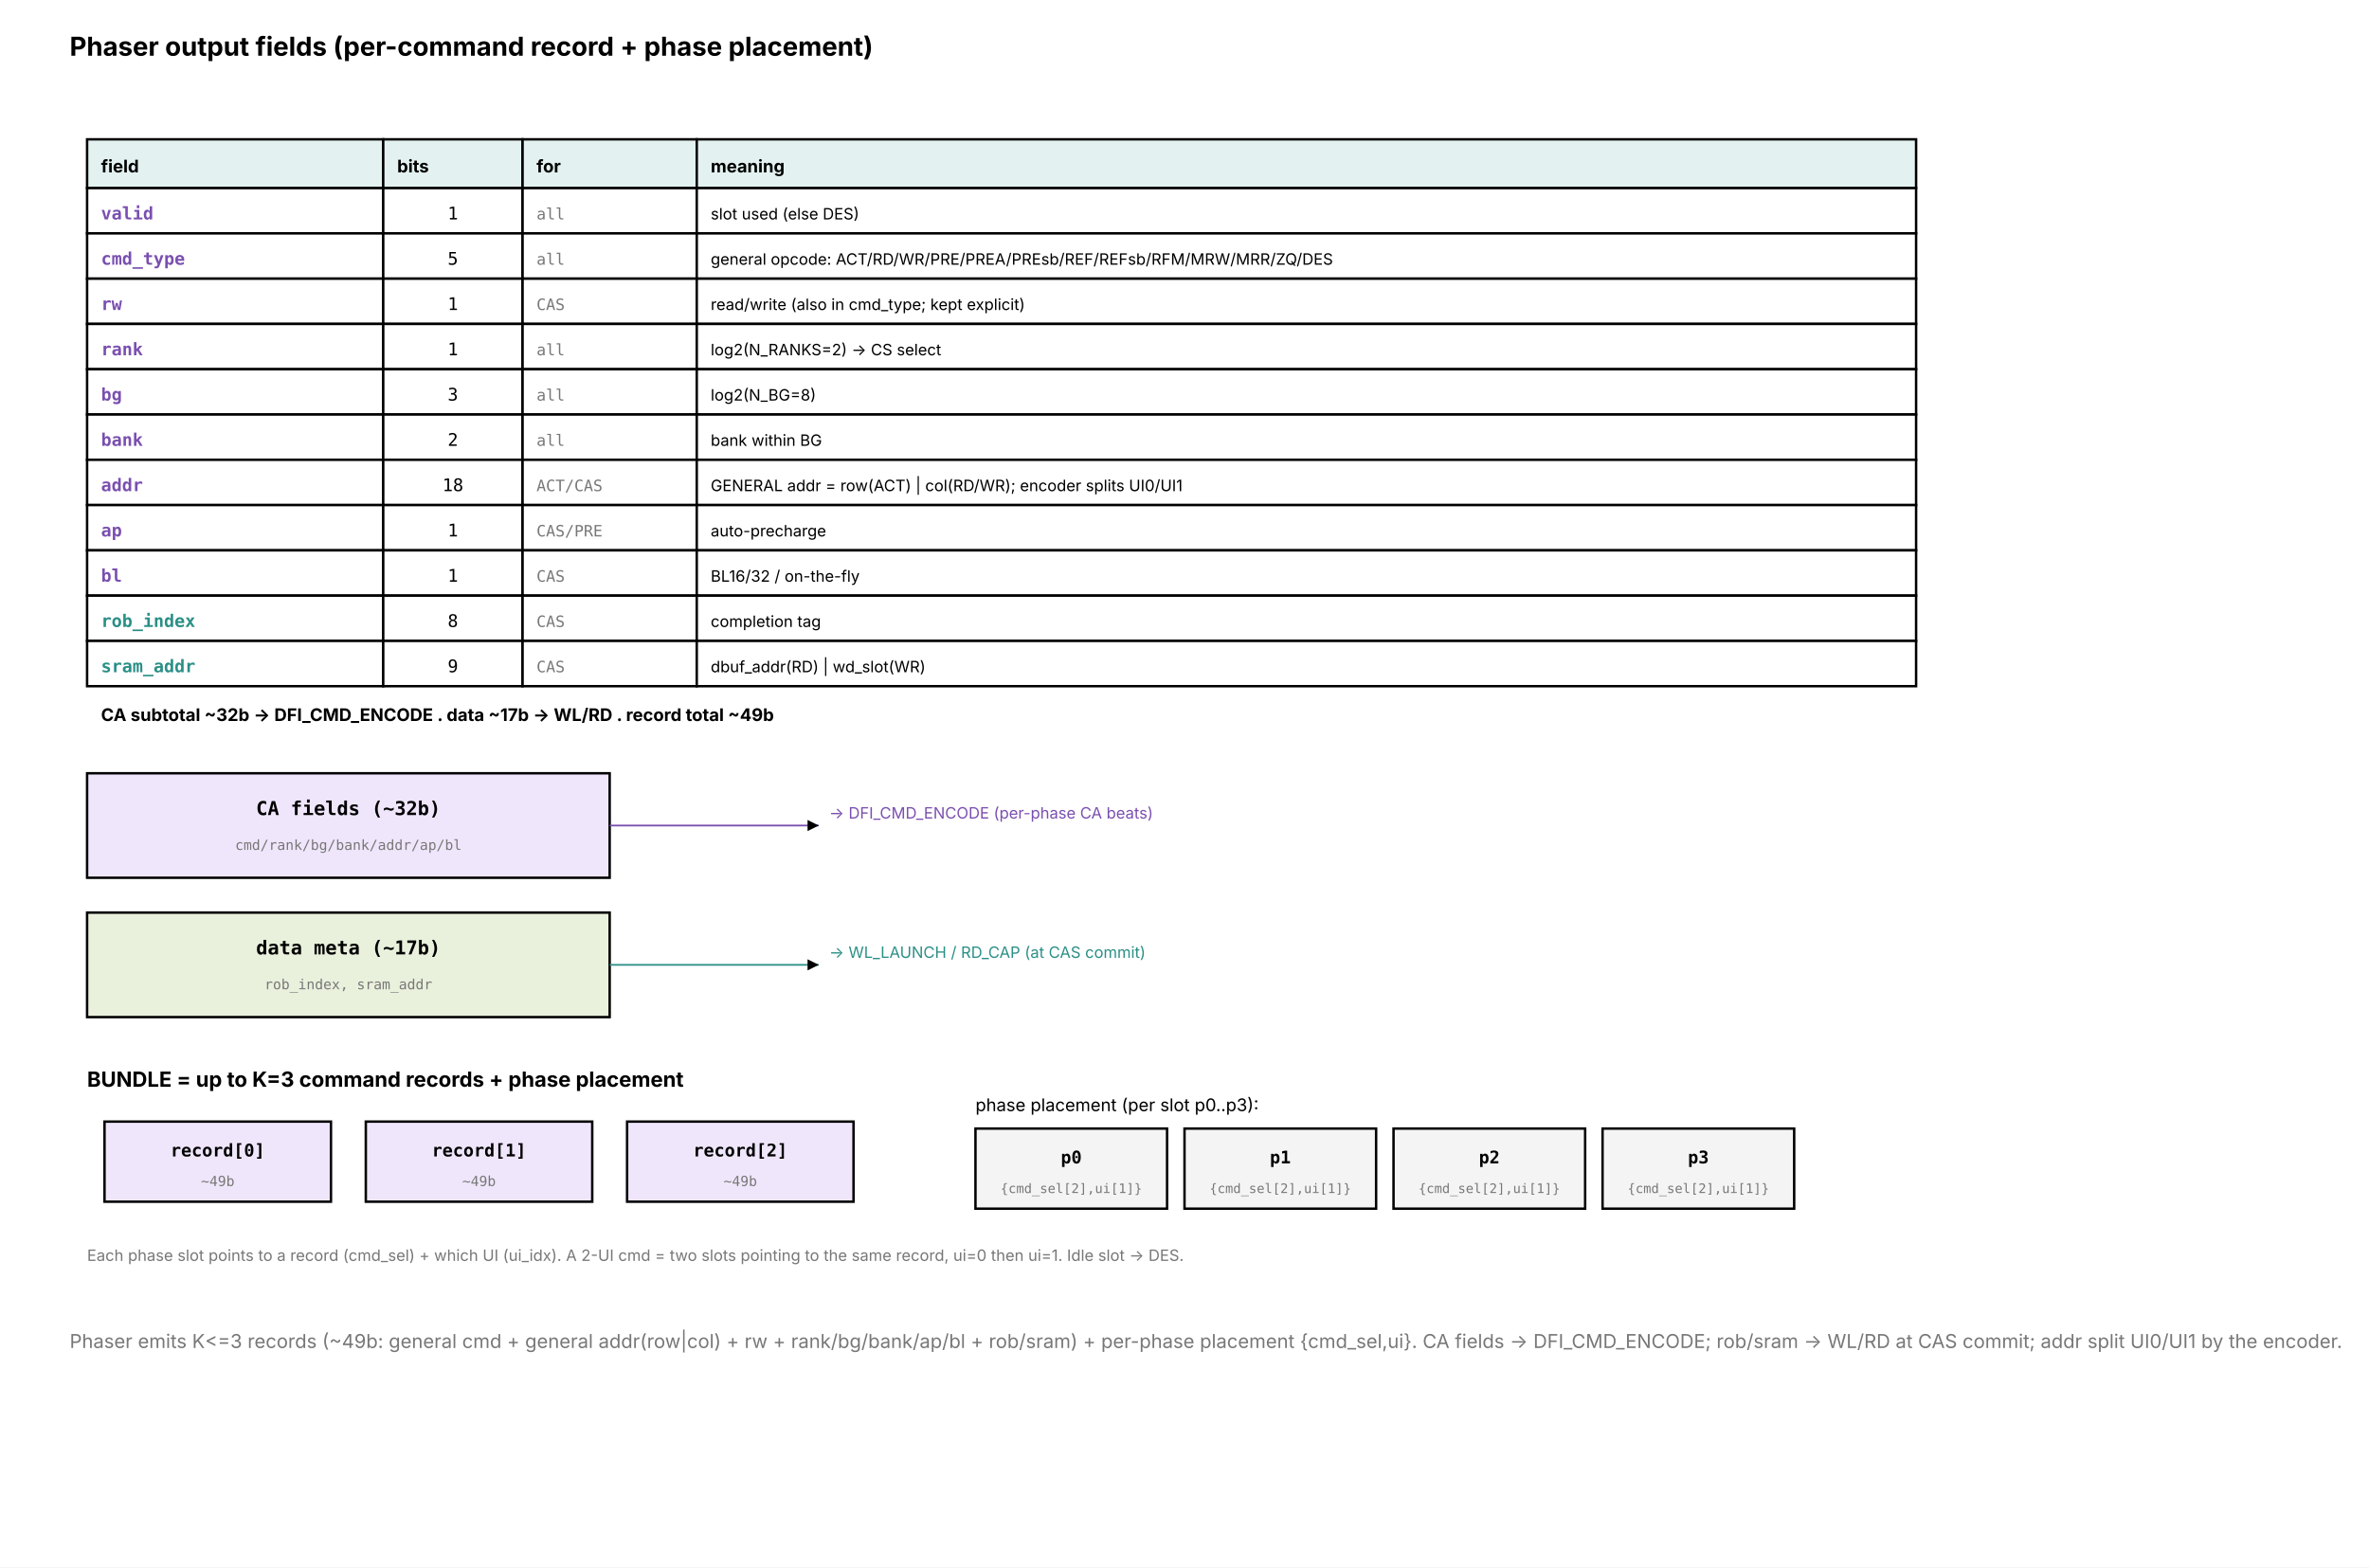
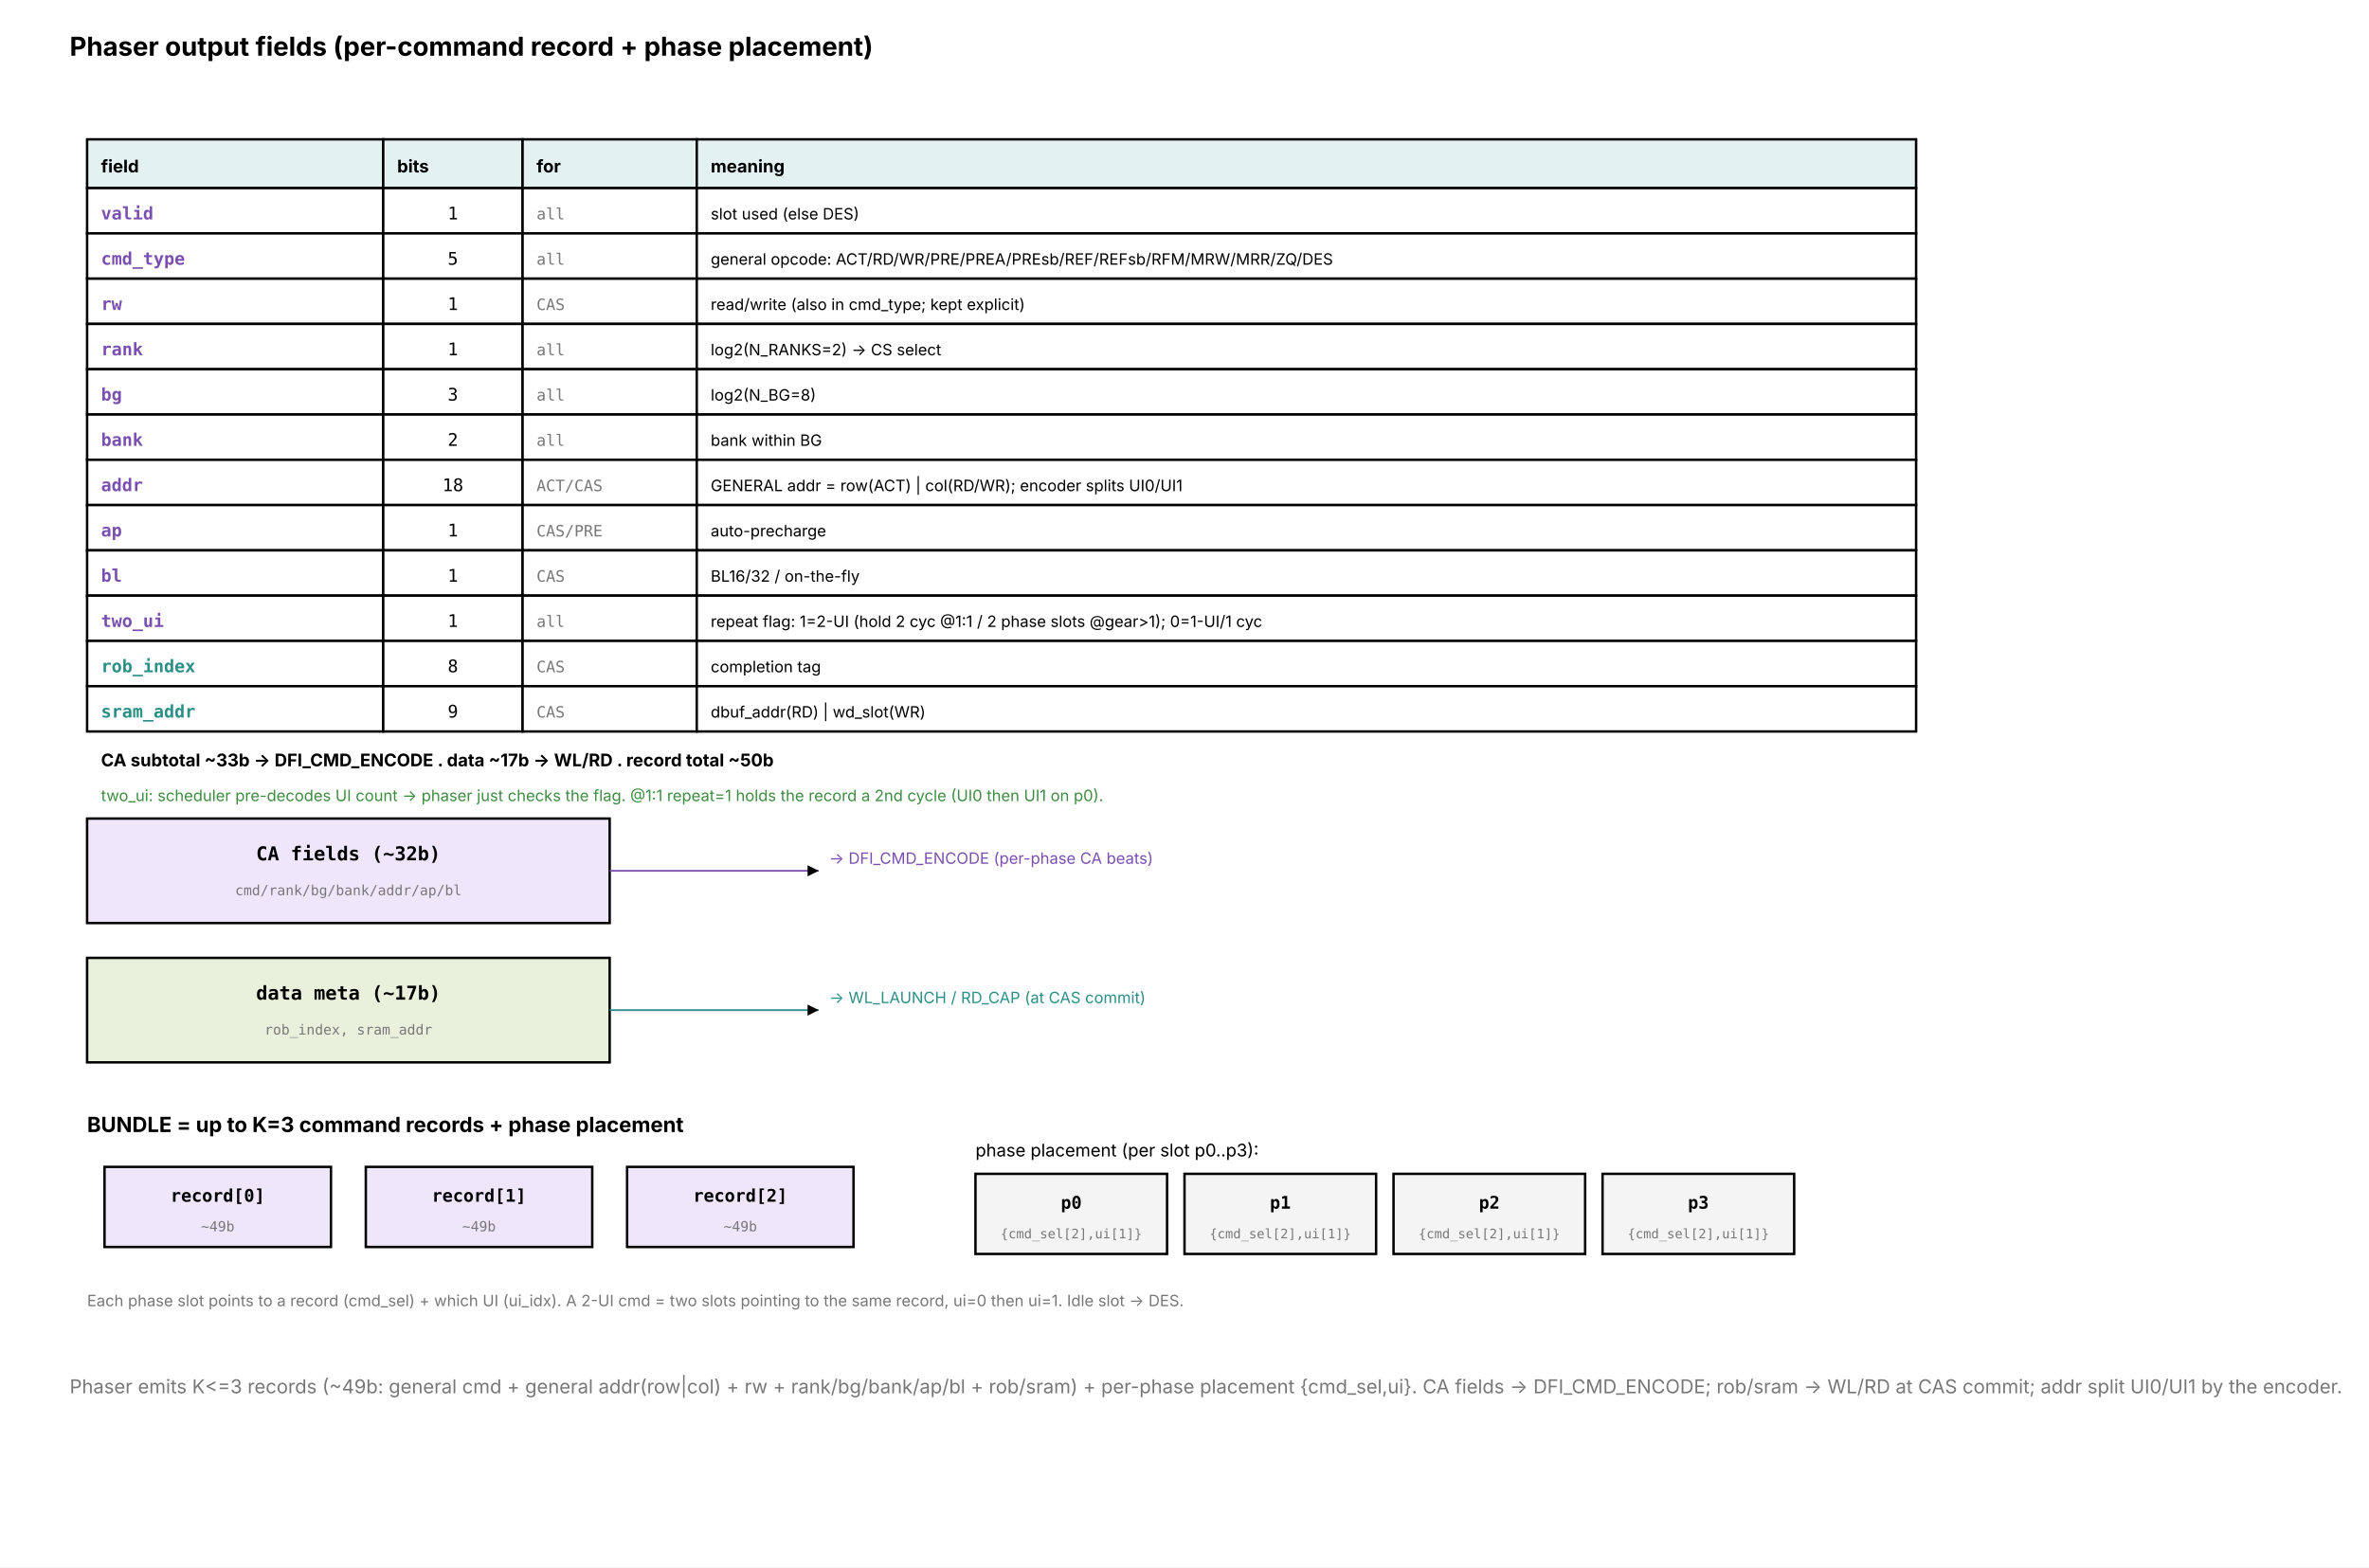
<svg xmlns="http://www.w3.org/2000/svg" width="1360" height="900" viewBox="0 0 1360 900" font-family="Inter, DejaVu Sans, sans-serif">
  <defs>
    <marker id="arw" viewBox="0 0 10 10" refX="9" refY="5" markerWidth="8" markerHeight="8" orient="auto-start-reverse">
      <path d="M1 1L9 5L1 9Z" fill="#000000" />
    </marker>
  </defs>
  <rect width="1360" height="900" fill="#ffffff" />
  <text x="40" y="32" font-size="15" font-family="Inter, DejaVu Sans, sans-serif" text-anchor="start" fill="#000000" font-weight="bold">Phaser output fields  (per-command record + phase placement)</text>
  <rect x="50" y="80" width="170" height="28" fill="#e3f2f1" stroke="#000000" stroke-width="1.4" />
  <text x="58" y="99" font-size="10" font-family="Inter, DejaVu Sans, sans-serif" text-anchor="start" fill="#000000" font-weight="bold">field</text>
  <rect x="220" y="80" width="80" height="28" fill="#e3f2f1" stroke="#000000" stroke-width="1.4" />
  <text x="228" y="99" font-size="10" font-family="Inter, DejaVu Sans, sans-serif" text-anchor="start" fill="#000000" font-weight="bold">bits</text>
  <rect x="300" y="80" width="100" height="28" fill="#e3f2f1" stroke="#000000" stroke-width="1.4" />
  <text x="308" y="99" font-size="10" font-family="Inter, DejaVu Sans, sans-serif" text-anchor="start" fill="#000000" font-weight="bold">for</text>
  <rect x="400" y="80" width="700" height="28" fill="#e3f2f1" stroke="#000000" stroke-width="1.4" />
  <text x="408" y="99" font-size="10" font-family="Inter, DejaVu Sans, sans-serif" text-anchor="start" fill="#000000" font-weight="bold">meaning</text>
  <rect x="50" y="108" width="170" height="26" fill="#ffffff" stroke="#000000" stroke-width="1.4" />
  <text x="58" y="126" font-size="10" font-family="JetBrains Mono, DejaVu Sans Mono, monospace" text-anchor="start" fill="#7a4fb0" font-weight="bold">valid</text>
  <rect x="220" y="108" width="80" height="26" fill="#ffffff" stroke="#000000" stroke-width="1.4" />
  <text x="260.0" y="126" font-size="10" font-family="JetBrains Mono, DejaVu Sans Mono, monospace" text-anchor="middle" fill="#000000">1</text>
  <rect x="300" y="108" width="100" height="26" fill="#ffffff" stroke="#000000" stroke-width="1.4" />
  <text x="308" y="126" font-size="9" font-family="JetBrains Mono, DejaVu Sans Mono, monospace" text-anchor="start" fill="#777777">all</text>
  <rect x="400" y="108" width="700" height="26" fill="#ffffff" stroke="#000000" stroke-width="1.4" />
  <text x="408" y="126" font-size="9" font-family="Inter, DejaVu Sans, sans-serif" text-anchor="start" fill="#000000">slot used (else DES)</text>
  <rect x="50" y="134" width="170" height="26" fill="#ffffff" stroke="#000000" stroke-width="1.4" />
  <text x="58" y="152" font-size="10" font-family="JetBrains Mono, DejaVu Sans Mono, monospace" text-anchor="start" fill="#7a4fb0" font-weight="bold">cmd_type</text>
  <rect x="220" y="134" width="80" height="26" fill="#ffffff" stroke="#000000" stroke-width="1.4" />
  <text x="260.0" y="152" font-size="10" font-family="JetBrains Mono, DejaVu Sans Mono, monospace" text-anchor="middle" fill="#000000">5</text>
  <rect x="300" y="134" width="100" height="26" fill="#ffffff" stroke="#000000" stroke-width="1.4" />
  <text x="308" y="152" font-size="9" font-family="JetBrains Mono, DejaVu Sans Mono, monospace" text-anchor="start" fill="#777777">all</text>
  <rect x="400" y="134" width="700" height="26" fill="#ffffff" stroke="#000000" stroke-width="1.4" />
  <text x="408" y="152" font-size="9" font-family="Inter, DejaVu Sans, sans-serif" text-anchor="start" fill="#000000">general opcode: ACT/RD/WR/PRE/PREA/PREsb/REF/REFsb/RFM/MRW/MRR/ZQ/DES</text>
  <rect x="50" y="160" width="170" height="26" fill="#ffffff" stroke="#000000" stroke-width="1.4" />
  <text x="58" y="178" font-size="10" font-family="JetBrains Mono, DejaVu Sans Mono, monospace" text-anchor="start" fill="#7a4fb0" font-weight="bold">rw</text>
  <rect x="220" y="160" width="80" height="26" fill="#ffffff" stroke="#000000" stroke-width="1.4" />
  <text x="260.0" y="178" font-size="10" font-family="JetBrains Mono, DejaVu Sans Mono, monospace" text-anchor="middle" fill="#000000">1</text>
  <rect x="300" y="160" width="100" height="26" fill="#ffffff" stroke="#000000" stroke-width="1.4" />
  <text x="308" y="178" font-size="9" font-family="JetBrains Mono, DejaVu Sans Mono, monospace" text-anchor="start" fill="#777777">CAS</text>
  <rect x="400" y="160" width="700" height="26" fill="#ffffff" stroke="#000000" stroke-width="1.4" />
  <text x="408" y="178" font-size="9" font-family="Inter, DejaVu Sans, sans-serif" text-anchor="start" fill="#000000">read/write (also in cmd_type; kept explicit)</text>
  <rect x="50" y="186" width="170" height="26" fill="#ffffff" stroke="#000000" stroke-width="1.4" />
  <text x="58" y="204" font-size="10" font-family="JetBrains Mono, DejaVu Sans Mono, monospace" text-anchor="start" fill="#7a4fb0" font-weight="bold">rank</text>
  <rect x="220" y="186" width="80" height="26" fill="#ffffff" stroke="#000000" stroke-width="1.4" />
  <text x="260.0" y="204" font-size="10" font-family="JetBrains Mono, DejaVu Sans Mono, monospace" text-anchor="middle" fill="#000000">1</text>
  <rect x="300" y="186" width="100" height="26" fill="#ffffff" stroke="#000000" stroke-width="1.4" />
  <text x="308" y="204" font-size="9" font-family="JetBrains Mono, DejaVu Sans Mono, monospace" text-anchor="start" fill="#777777">all</text>
  <rect x="400" y="186" width="700" height="26" fill="#ffffff" stroke="#000000" stroke-width="1.4" />
  <text x="408" y="204" font-size="9" font-family="Inter, DejaVu Sans, sans-serif" text-anchor="start" fill="#000000">log2(N_RANKS=2) -&gt; CS select</text>
  <rect x="50" y="212" width="170" height="26" fill="#ffffff" stroke="#000000" stroke-width="1.4" />
  <text x="58" y="230" font-size="10" font-family="JetBrains Mono, DejaVu Sans Mono, monospace" text-anchor="start" fill="#7a4fb0" font-weight="bold">bg</text>
  <rect x="220" y="212" width="80" height="26" fill="#ffffff" stroke="#000000" stroke-width="1.4" />
  <text x="260.0" y="230" font-size="10" font-family="JetBrains Mono, DejaVu Sans Mono, monospace" text-anchor="middle" fill="#000000">3</text>
  <rect x="300" y="212" width="100" height="26" fill="#ffffff" stroke="#000000" stroke-width="1.4" />
  <text x="308" y="230" font-size="9" font-family="JetBrains Mono, DejaVu Sans Mono, monospace" text-anchor="start" fill="#777777">all</text>
  <rect x="400" y="212" width="700" height="26" fill="#ffffff" stroke="#000000" stroke-width="1.4" />
  <text x="408" y="230" font-size="9" font-family="Inter, DejaVu Sans, sans-serif" text-anchor="start" fill="#000000">log2(N_BG=8)</text>
  <rect x="50" y="238" width="170" height="26" fill="#ffffff" stroke="#000000" stroke-width="1.4" />
  <text x="58" y="256" font-size="10" font-family="JetBrains Mono, DejaVu Sans Mono, monospace" text-anchor="start" fill="#7a4fb0" font-weight="bold">bank</text>
  <rect x="220" y="238" width="80" height="26" fill="#ffffff" stroke="#000000" stroke-width="1.4" />
  <text x="260.0" y="256" font-size="10" font-family="JetBrains Mono, DejaVu Sans Mono, monospace" text-anchor="middle" fill="#000000">2</text>
  <rect x="300" y="238" width="100" height="26" fill="#ffffff" stroke="#000000" stroke-width="1.4" />
  <text x="308" y="256" font-size="9" font-family="JetBrains Mono, DejaVu Sans Mono, monospace" text-anchor="start" fill="#777777">all</text>
  <rect x="400" y="238" width="700" height="26" fill="#ffffff" stroke="#000000" stroke-width="1.4" />
  <text x="408" y="256" font-size="9" font-family="Inter, DejaVu Sans, sans-serif" text-anchor="start" fill="#000000">bank within BG</text>
  <rect x="50" y="264" width="170" height="26" fill="#ffffff" stroke="#000000" stroke-width="1.4" />
  <text x="58" y="282" font-size="10" font-family="JetBrains Mono, DejaVu Sans Mono, monospace" text-anchor="start" fill="#7a4fb0" font-weight="bold">addr</text>
  <rect x="220" y="264" width="80" height="26" fill="#ffffff" stroke="#000000" stroke-width="1.4" />
  <text x="260.0" y="282" font-size="10" font-family="JetBrains Mono, DejaVu Sans Mono, monospace" text-anchor="middle" fill="#000000">18</text>
  <rect x="300" y="264" width="100" height="26" fill="#ffffff" stroke="#000000" stroke-width="1.4" />
  <text x="308" y="282" font-size="9" font-family="JetBrains Mono, DejaVu Sans Mono, monospace" text-anchor="start" fill="#777777">ACT/CAS</text>
  <rect x="400" y="264" width="700" height="26" fill="#ffffff" stroke="#000000" stroke-width="1.4" />
  <text x="408" y="282" font-size="9" font-family="Inter, DejaVu Sans, sans-serif" text-anchor="start" fill="#000000">GENERAL addr = row(ACT) | col(RD/WR); encoder splits UI0/UI1</text>
  <rect x="50" y="290" width="170" height="26" fill="#ffffff" stroke="#000000" stroke-width="1.4" />
  <text x="58" y="308" font-size="10" font-family="JetBrains Mono, DejaVu Sans Mono, monospace" text-anchor="start" fill="#7a4fb0" font-weight="bold">ap</text>
  <rect x="220" y="290" width="80" height="26" fill="#ffffff" stroke="#000000" stroke-width="1.4" />
  <text x="260.0" y="308" font-size="10" font-family="JetBrains Mono, DejaVu Sans Mono, monospace" text-anchor="middle" fill="#000000">1</text>
  <rect x="300" y="290" width="100" height="26" fill="#ffffff" stroke="#000000" stroke-width="1.4" />
  <text x="308" y="308" font-size="9" font-family="JetBrains Mono, DejaVu Sans Mono, monospace" text-anchor="start" fill="#777777">CAS/PRE</text>
  <rect x="400" y="290" width="700" height="26" fill="#ffffff" stroke="#000000" stroke-width="1.4" />
  <text x="408" y="308" font-size="9" font-family="Inter, DejaVu Sans, sans-serif" text-anchor="start" fill="#000000">auto-precharge</text>
  <rect x="50" y="316" width="170" height="26" fill="#ffffff" stroke="#000000" stroke-width="1.4" />
  <text x="58" y="334" font-size="10" font-family="JetBrains Mono, DejaVu Sans Mono, monospace" text-anchor="start" fill="#7a4fb0" font-weight="bold">bl</text>
  <rect x="220" y="316" width="80" height="26" fill="#ffffff" stroke="#000000" stroke-width="1.4" />
  <text x="260.0" y="334" font-size="10" font-family="JetBrains Mono, DejaVu Sans Mono, monospace" text-anchor="middle" fill="#000000">1</text>
  <rect x="300" y="316" width="100" height="26" fill="#ffffff" stroke="#000000" stroke-width="1.4" />
  <text x="308" y="334" font-size="9" font-family="JetBrains Mono, DejaVu Sans Mono, monospace" text-anchor="start" fill="#777777">CAS</text>
  <rect x="400" y="316" width="700" height="26" fill="#ffffff" stroke="#000000" stroke-width="1.4" />
  <text x="408" y="334" font-size="9" font-family="Inter, DejaVu Sans, sans-serif" text-anchor="start" fill="#000000">BL16/32 / on-the-fly</text>
  <rect x="50" y="342" width="170" height="26" fill="#ffffff" stroke="#000000" stroke-width="1.4" />
-   <text x="58" y="360" font-size="10" font-family="JetBrains Mono, DejaVu Sans Mono, monospace" text-anchor="start" fill="#2a8f86" font-weight="bold">rob_index</text>
+   <text x="58" y="360" font-size="10" font-family="JetBrains Mono, DejaVu Sans Mono, monospace" text-anchor="start" fill="#7a4fb0" font-weight="bold">two_ui</text>
  <rect x="220" y="342" width="80" height="26" fill="#ffffff" stroke="#000000" stroke-width="1.4" />
-   <text x="260.0" y="360" font-size="10" font-family="JetBrains Mono, DejaVu Sans Mono, monospace" text-anchor="middle" fill="#000000">8</text>
+   <text x="260.0" y="360" font-size="10" font-family="JetBrains Mono, DejaVu Sans Mono, monospace" text-anchor="middle" fill="#000000">1</text>
  <rect x="300" y="342" width="100" height="26" fill="#ffffff" stroke="#000000" stroke-width="1.4" />
-   <text x="308" y="360" font-size="9" font-family="JetBrains Mono, DejaVu Sans Mono, monospace" text-anchor="start" fill="#777777">CAS</text>
+   <text x="308" y="360" font-size="9" font-family="JetBrains Mono, DejaVu Sans Mono, monospace" text-anchor="start" fill="#777777">all</text>
  <rect x="400" y="342" width="700" height="26" fill="#ffffff" stroke="#000000" stroke-width="1.4" />
-   <text x="408" y="360" font-size="9" font-family="Inter, DejaVu Sans, sans-serif" text-anchor="start" fill="#000000">completion tag</text>
+   <text x="408" y="360" font-size="9" font-family="Inter, DejaVu Sans, sans-serif" text-anchor="start" fill="#000000">repeat flag: 1=2-UI (hold 2 cyc @1:1 / 2 phase slots @gear&gt;1); 0=1-UI/1 cyc</text>
  <rect x="50" y="368" width="170" height="26" fill="#ffffff" stroke="#000000" stroke-width="1.4" />
-   <text x="58" y="386" font-size="10" font-family="JetBrains Mono, DejaVu Sans Mono, monospace" text-anchor="start" fill="#2a8f86" font-weight="bold">sram_addr</text>
+   <text x="58" y="386" font-size="10" font-family="JetBrains Mono, DejaVu Sans Mono, monospace" text-anchor="start" fill="#2a8f86" font-weight="bold">rob_index</text>
  <rect x="220" y="368" width="80" height="26" fill="#ffffff" stroke="#000000" stroke-width="1.4" />
-   <text x="260.0" y="386" font-size="10" font-family="JetBrains Mono, DejaVu Sans Mono, monospace" text-anchor="middle" fill="#000000">9</text>
+   <text x="260.0" y="386" font-size="10" font-family="JetBrains Mono, DejaVu Sans Mono, monospace" text-anchor="middle" fill="#000000">8</text>
  <rect x="300" y="368" width="100" height="26" fill="#ffffff" stroke="#000000" stroke-width="1.4" />
  <text x="308" y="386" font-size="9" font-family="JetBrains Mono, DejaVu Sans Mono, monospace" text-anchor="start" fill="#777777">CAS</text>
  <rect x="400" y="368" width="700" height="26" fill="#ffffff" stroke="#000000" stroke-width="1.4" />
-   <text x="408" y="386" font-size="9" font-family="Inter, DejaVu Sans, sans-serif" text-anchor="start" fill="#000000">dbuf_addr(RD) | wd_slot(WR)</text>
-   <text x="58" y="414" font-size="10" font-family="Inter, DejaVu Sans, sans-serif" text-anchor="start" fill="#000000" font-weight="bold">CA subtotal ~32b -&gt; DFI_CMD_ENCODE   .   data ~17b -&gt; WL/RD   .   record total ~49b</text>
-   <rect x="50" y="444" width="300" height="60" fill="#efe6fb" stroke="#000000" stroke-width="1.4" />
-   <text x="200" y="468" font-size="11" font-family="JetBrains Mono, DejaVu Sans Mono, monospace" text-anchor="middle" fill="#000000" font-weight="bold">CA fields (~32b)</text>
-   <text x="200" y="488" font-size="8" font-family="JetBrains Mono, DejaVu Sans Mono, monospace" text-anchor="middle" fill="#777777">cmd/rank/bg/bank/addr/ap/bl</text>
-   <line x1="350" y1="474" x2="470" y2="474" stroke="#7a4fb0" stroke-width="1.0" marker-end="url(#arw)" />
-   <text x="476" y="470" font-size="9" font-family="Inter, DejaVu Sans, sans-serif" text-anchor="start" fill="#7a4fb0">-&gt; DFI_CMD_ENCODE (per-phase CA beats)</text>
-   <rect x="50" y="524" width="300" height="60" fill="#e9f0dc" stroke="#000000" stroke-width="1.4" />
-   <text x="200" y="548" font-size="11" font-family="JetBrains Mono, DejaVu Sans Mono, monospace" text-anchor="middle" fill="#000000" font-weight="bold">data meta (~17b)</text>
-   <text x="200" y="568" font-size="8" font-family="JetBrains Mono, DejaVu Sans Mono, monospace" text-anchor="middle" fill="#777777">rob_index, sram_addr</text>
-   <line x1="350" y1="554" x2="470" y2="554" stroke="#2a8f86" stroke-width="1.0" marker-end="url(#arw)" />
-   <text x="476" y="550" font-size="9" font-family="Inter, DejaVu Sans, sans-serif" text-anchor="start" fill="#2a8f86">-&gt; WL_LAUNCH / RD_CAP (at CAS commit)</text>
-   <text x="50" y="624" font-size="12" font-family="Inter, DejaVu Sans, sans-serif" text-anchor="start" fill="#000000" font-weight="bold">BUNDLE = up to K=3 command records + phase placement</text>
-   <rect x="60" y="644" width="130" height="46" fill="#efe6fb" stroke="#000000" stroke-width="1.4" />
-   <text x="125" y="664" font-size="10" font-family="JetBrains Mono, DejaVu Sans Mono, monospace" text-anchor="middle" fill="#000000" font-weight="bold">record[0]</text>
-   <text x="125" y="681" font-size="8" font-family="JetBrains Mono, DejaVu Sans Mono, monospace" text-anchor="middle" fill="#777777">~49b</text>
-   <rect x="210" y="644" width="130" height="46" fill="#efe6fb" stroke="#000000" stroke-width="1.4" />
-   <text x="275" y="664" font-size="10" font-family="JetBrains Mono, DejaVu Sans Mono, monospace" text-anchor="middle" fill="#000000" font-weight="bold">record[1]</text>
-   <text x="275" y="681" font-size="8" font-family="JetBrains Mono, DejaVu Sans Mono, monospace" text-anchor="middle" fill="#777777">~49b</text>
-   <rect x="360" y="644" width="130" height="46" fill="#efe6fb" stroke="#000000" stroke-width="1.4" />
-   <text x="425" y="664" font-size="10" font-family="JetBrains Mono, DejaVu Sans Mono, monospace" text-anchor="middle" fill="#000000" font-weight="bold">record[2]</text>
-   <text x="425" y="681" font-size="8" font-family="JetBrains Mono, DejaVu Sans Mono, monospace" text-anchor="middle" fill="#777777">~49b</text>
-   <text x="560" y="638" font-size="10" font-family="Inter, DejaVu Sans, sans-serif" text-anchor="start" fill="#000000">phase placement (per slot p0..p3):</text>
-   <rect x="560" y="648" width="110" height="46" fill="#f4f4f4" stroke="#000000" stroke-width="1.4" />
-   <text x="615" y="668" font-size="10" font-family="JetBrains Mono, DejaVu Sans Mono, monospace" text-anchor="middle" fill="#000000" font-weight="bold">p0</text>
-   <text x="615" y="685" font-size="7.5" font-family="JetBrains Mono, DejaVu Sans Mono, monospace" text-anchor="middle" fill="#777777">{cmd_sel[2],ui[1]}</text>
-   <rect x="680" y="648" width="110" height="46" fill="#f4f4f4" stroke="#000000" stroke-width="1.4" />
-   <text x="735" y="668" font-size="10" font-family="JetBrains Mono, DejaVu Sans Mono, monospace" text-anchor="middle" fill="#000000" font-weight="bold">p1</text>
-   <text x="735" y="685" font-size="7.5" font-family="JetBrains Mono, DejaVu Sans Mono, monospace" text-anchor="middle" fill="#777777">{cmd_sel[2],ui[1]}</text>
-   <rect x="800" y="648" width="110" height="46" fill="#f4f4f4" stroke="#000000" stroke-width="1.4" />
-   <text x="855" y="668" font-size="10" font-family="JetBrains Mono, DejaVu Sans Mono, monospace" text-anchor="middle" fill="#000000" font-weight="bold">p2</text>
-   <text x="855" y="685" font-size="7.5" font-family="JetBrains Mono, DejaVu Sans Mono, monospace" text-anchor="middle" fill="#777777">{cmd_sel[2],ui[1]}</text>
-   <rect x="920" y="648" width="110" height="46" fill="#f4f4f4" stroke="#000000" stroke-width="1.4" />
-   <text x="975" y="668" font-size="10" font-family="JetBrains Mono, DejaVu Sans Mono, monospace" text-anchor="middle" fill="#000000" font-weight="bold">p3</text>
-   <text x="975" y="685" font-size="7.5" font-family="JetBrains Mono, DejaVu Sans Mono, monospace" text-anchor="middle" fill="#777777">{cmd_sel[2],ui[1]}</text>
-   <text x="50" y="724" font-size="9" font-family="Inter, DejaVu Sans, sans-serif" text-anchor="start" fill="#777777">Each phase slot points to a record (cmd_sel) + which UI (ui_idx). A 2-UI cmd = two slots pointing to the same record, ui=0 then ui=1. Idle slot -&gt; DES.</text>
-   <text x="40" y="774" font-size="11" font-family="Inter, DejaVu Sans, sans-serif" text-anchor="start" fill="#777777">Phaser emits K&lt;=3 records (~49b: general cmd + general addr(row|col) + rw + rank/bg/bank/ap/bl + rob/sram) + per-phase placement {cmd_sel,ui}. CA fields -&gt; DFI_CMD_ENCODE; rob/sram -&gt; WL/RD at CAS commit; addr split UI0/UI1 by the encoder.</text>
+   <text x="408" y="386" font-size="9" font-family="Inter, DejaVu Sans, sans-serif" text-anchor="start" fill="#000000">completion tag</text>
+   <rect x="50" y="394" width="170" height="26" fill="#ffffff" stroke="#000000" stroke-width="1.4" />
+   <text x="58" y="412" font-size="10" font-family="JetBrains Mono, DejaVu Sans Mono, monospace" text-anchor="start" fill="#2a8f86" font-weight="bold">sram_addr</text>
+   <rect x="220" y="394" width="80" height="26" fill="#ffffff" stroke="#000000" stroke-width="1.4" />
+   <text x="260.0" y="412" font-size="10" font-family="JetBrains Mono, DejaVu Sans Mono, monospace" text-anchor="middle" fill="#000000">9</text>
+   <rect x="300" y="394" width="100" height="26" fill="#ffffff" stroke="#000000" stroke-width="1.4" />
+   <text x="308" y="412" font-size="9" font-family="JetBrains Mono, DejaVu Sans Mono, monospace" text-anchor="start" fill="#777777">CAS</text>
+   <rect x="400" y="394" width="700" height="26" fill="#ffffff" stroke="#000000" stroke-width="1.4" />
+   <text x="408" y="412" font-size="9" font-family="Inter, DejaVu Sans, sans-serif" text-anchor="start" fill="#000000">dbuf_addr(RD) | wd_slot(WR)</text>
+   <text x="58" y="440" font-size="10" font-family="Inter, DejaVu Sans, sans-serif" text-anchor="start" fill="#000000" font-weight="bold">CA subtotal ~33b -&gt; DFI_CMD_ENCODE   .   data ~17b -&gt; WL/RD   .   record total ~50b</text>
+   <text x="58" y="460" font-size="9" font-family="Inter, DejaVu Sans, sans-serif" text-anchor="start" fill="#3d8c40">two_ui: scheduler pre-decodes UI count -&gt; phaser just checks the flag. @1:1 repeat=1 holds the record a 2nd cycle (UI0 then UI1 on p0).</text>
+   <rect x="50" y="470" width="300" height="60" fill="#efe6fb" stroke="#000000" stroke-width="1.4" />
+   <text x="200" y="494" font-size="11" font-family="JetBrains Mono, DejaVu Sans Mono, monospace" text-anchor="middle" fill="#000000" font-weight="bold">CA fields (~32b)</text>
+   <text x="200" y="514" font-size="8" font-family="JetBrains Mono, DejaVu Sans Mono, monospace" text-anchor="middle" fill="#777777">cmd/rank/bg/bank/addr/ap/bl</text>
+   <line x1="350" y1="500" x2="470" y2="500" stroke="#7a4fb0" stroke-width="1.0" marker-end="url(#arw)" />
+   <text x="476" y="496" font-size="9" font-family="Inter, DejaVu Sans, sans-serif" text-anchor="start" fill="#7a4fb0">-&gt; DFI_CMD_ENCODE (per-phase CA beats)</text>
+   <rect x="50" y="550" width="300" height="60" fill="#e9f0dc" stroke="#000000" stroke-width="1.4" />
+   <text x="200" y="574" font-size="11" font-family="JetBrains Mono, DejaVu Sans Mono, monospace" text-anchor="middle" fill="#000000" font-weight="bold">data meta (~17b)</text>
+   <text x="200" y="594" font-size="8" font-family="JetBrains Mono, DejaVu Sans Mono, monospace" text-anchor="middle" fill="#777777">rob_index, sram_addr</text>
+   <line x1="350" y1="580" x2="470" y2="580" stroke="#2a8f86" stroke-width="1.0" marker-end="url(#arw)" />
+   <text x="476" y="576" font-size="9" font-family="Inter, DejaVu Sans, sans-serif" text-anchor="start" fill="#2a8f86">-&gt; WL_LAUNCH / RD_CAP (at CAS commit)</text>
+   <text x="50" y="650" font-size="12" font-family="Inter, DejaVu Sans, sans-serif" text-anchor="start" fill="#000000" font-weight="bold">BUNDLE = up to K=3 command records + phase placement</text>
+   <rect x="60" y="670" width="130" height="46" fill="#efe6fb" stroke="#000000" stroke-width="1.4" />
+   <text x="125" y="690" font-size="10" font-family="JetBrains Mono, DejaVu Sans Mono, monospace" text-anchor="middle" fill="#000000" font-weight="bold">record[0]</text>
+   <text x="125" y="707" font-size="8" font-family="JetBrains Mono, DejaVu Sans Mono, monospace" text-anchor="middle" fill="#777777">~49b</text>
+   <rect x="210" y="670" width="130" height="46" fill="#efe6fb" stroke="#000000" stroke-width="1.4" />
+   <text x="275" y="690" font-size="10" font-family="JetBrains Mono, DejaVu Sans Mono, monospace" text-anchor="middle" fill="#000000" font-weight="bold">record[1]</text>
+   <text x="275" y="707" font-size="8" font-family="JetBrains Mono, DejaVu Sans Mono, monospace" text-anchor="middle" fill="#777777">~49b</text>
+   <rect x="360" y="670" width="130" height="46" fill="#efe6fb" stroke="#000000" stroke-width="1.4" />
+   <text x="425" y="690" font-size="10" font-family="JetBrains Mono, DejaVu Sans Mono, monospace" text-anchor="middle" fill="#000000" font-weight="bold">record[2]</text>
+   <text x="425" y="707" font-size="8" font-family="JetBrains Mono, DejaVu Sans Mono, monospace" text-anchor="middle" fill="#777777">~49b</text>
+   <text x="560" y="664" font-size="10" font-family="Inter, DejaVu Sans, sans-serif" text-anchor="start" fill="#000000">phase placement (per slot p0..p3):</text>
+   <rect x="560" y="674" width="110" height="46" fill="#f4f4f4" stroke="#000000" stroke-width="1.4" />
+   <text x="615" y="694" font-size="10" font-family="JetBrains Mono, DejaVu Sans Mono, monospace" text-anchor="middle" fill="#000000" font-weight="bold">p0</text>
+   <text x="615" y="711" font-size="7.5" font-family="JetBrains Mono, DejaVu Sans Mono, monospace" text-anchor="middle" fill="#777777">{cmd_sel[2],ui[1]}</text>
+   <rect x="680" y="674" width="110" height="46" fill="#f4f4f4" stroke="#000000" stroke-width="1.4" />
+   <text x="735" y="694" font-size="10" font-family="JetBrains Mono, DejaVu Sans Mono, monospace" text-anchor="middle" fill="#000000" font-weight="bold">p1</text>
+   <text x="735" y="711" font-size="7.5" font-family="JetBrains Mono, DejaVu Sans Mono, monospace" text-anchor="middle" fill="#777777">{cmd_sel[2],ui[1]}</text>
+   <rect x="800" y="674" width="110" height="46" fill="#f4f4f4" stroke="#000000" stroke-width="1.4" />
+   <text x="855" y="694" font-size="10" font-family="JetBrains Mono, DejaVu Sans Mono, monospace" text-anchor="middle" fill="#000000" font-weight="bold">p2</text>
+   <text x="855" y="711" font-size="7.5" font-family="JetBrains Mono, DejaVu Sans Mono, monospace" text-anchor="middle" fill="#777777">{cmd_sel[2],ui[1]}</text>
+   <rect x="920" y="674" width="110" height="46" fill="#f4f4f4" stroke="#000000" stroke-width="1.4" />
+   <text x="975" y="694" font-size="10" font-family="JetBrains Mono, DejaVu Sans Mono, monospace" text-anchor="middle" fill="#000000" font-weight="bold">p3</text>
+   <text x="975" y="711" font-size="7.5" font-family="JetBrains Mono, DejaVu Sans Mono, monospace" text-anchor="middle" fill="#777777">{cmd_sel[2],ui[1]}</text>
+   <text x="50" y="750" font-size="9" font-family="Inter, DejaVu Sans, sans-serif" text-anchor="start" fill="#777777">Each phase slot points to a record (cmd_sel) + which UI (ui_idx). A 2-UI cmd = two slots pointing to the same record, ui=0 then ui=1. Idle slot -&gt; DES.</text>
+   <text x="40" y="800" font-size="11" font-family="Inter, DejaVu Sans, sans-serif" text-anchor="start" fill="#777777">Phaser emits K&lt;=3 records (~49b: general cmd + general addr(row|col) + rw + rank/bg/bank/ap/bl + rob/sram) + per-phase placement {cmd_sel,ui}. CA fields -&gt; DFI_CMD_ENCODE; rob/sram -&gt; WL/RD at CAS commit; addr split UI0/UI1 by the encoder.</text>
</svg>
